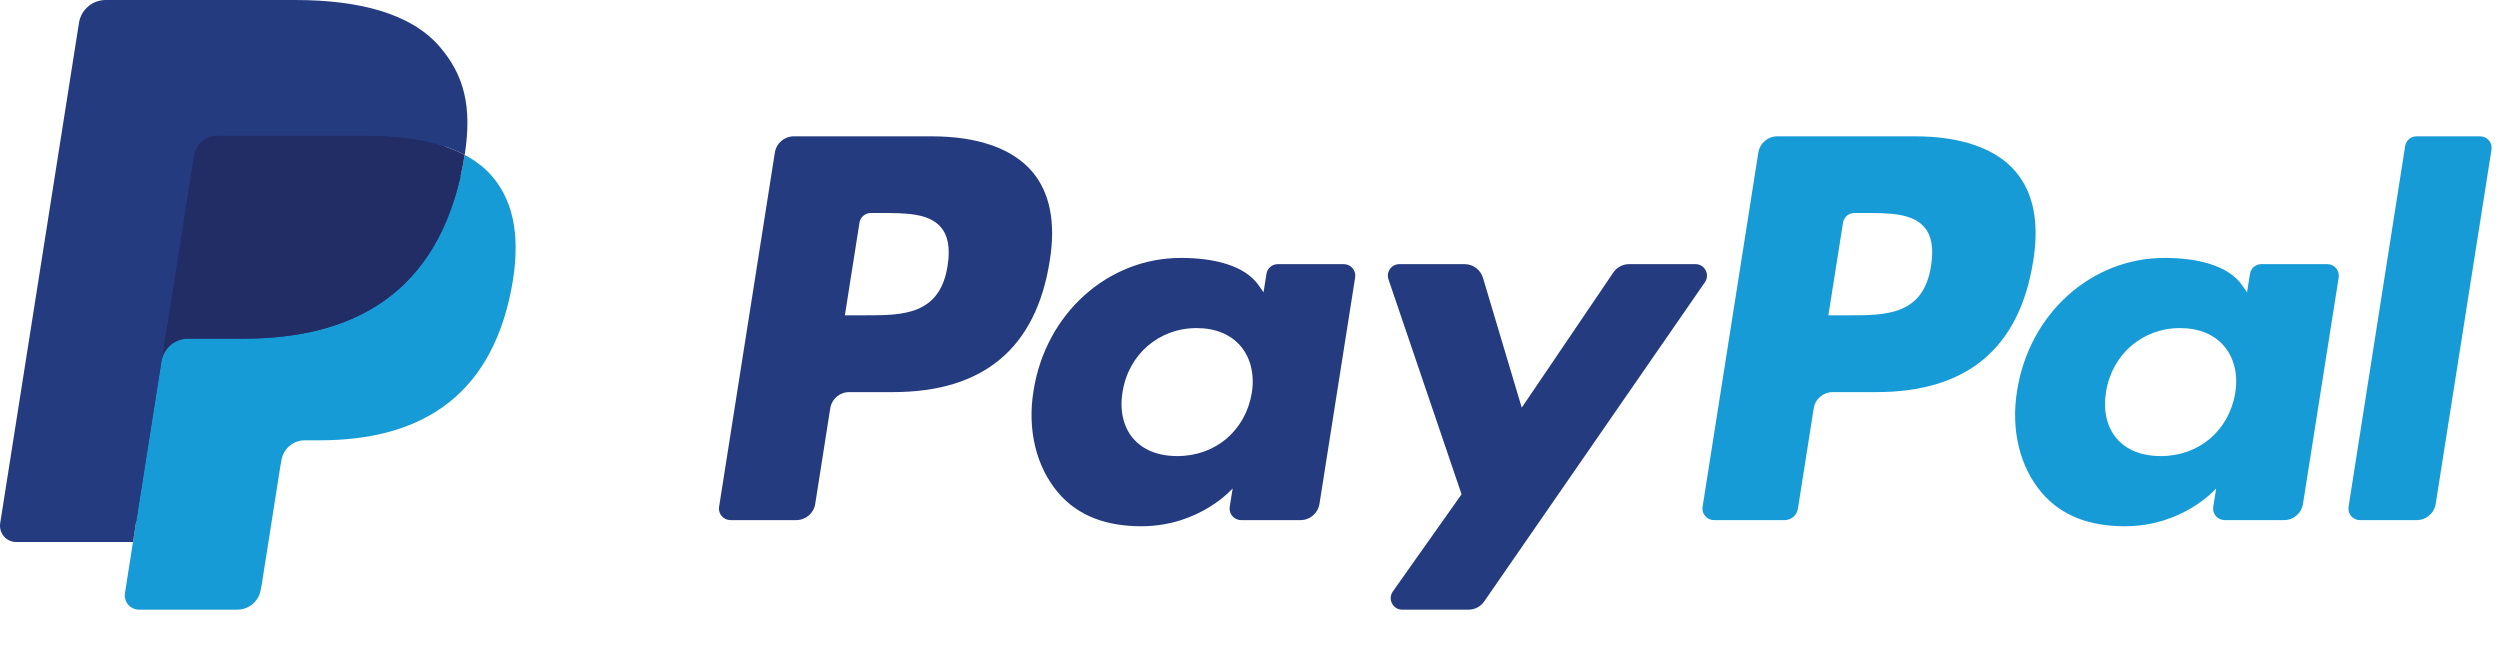
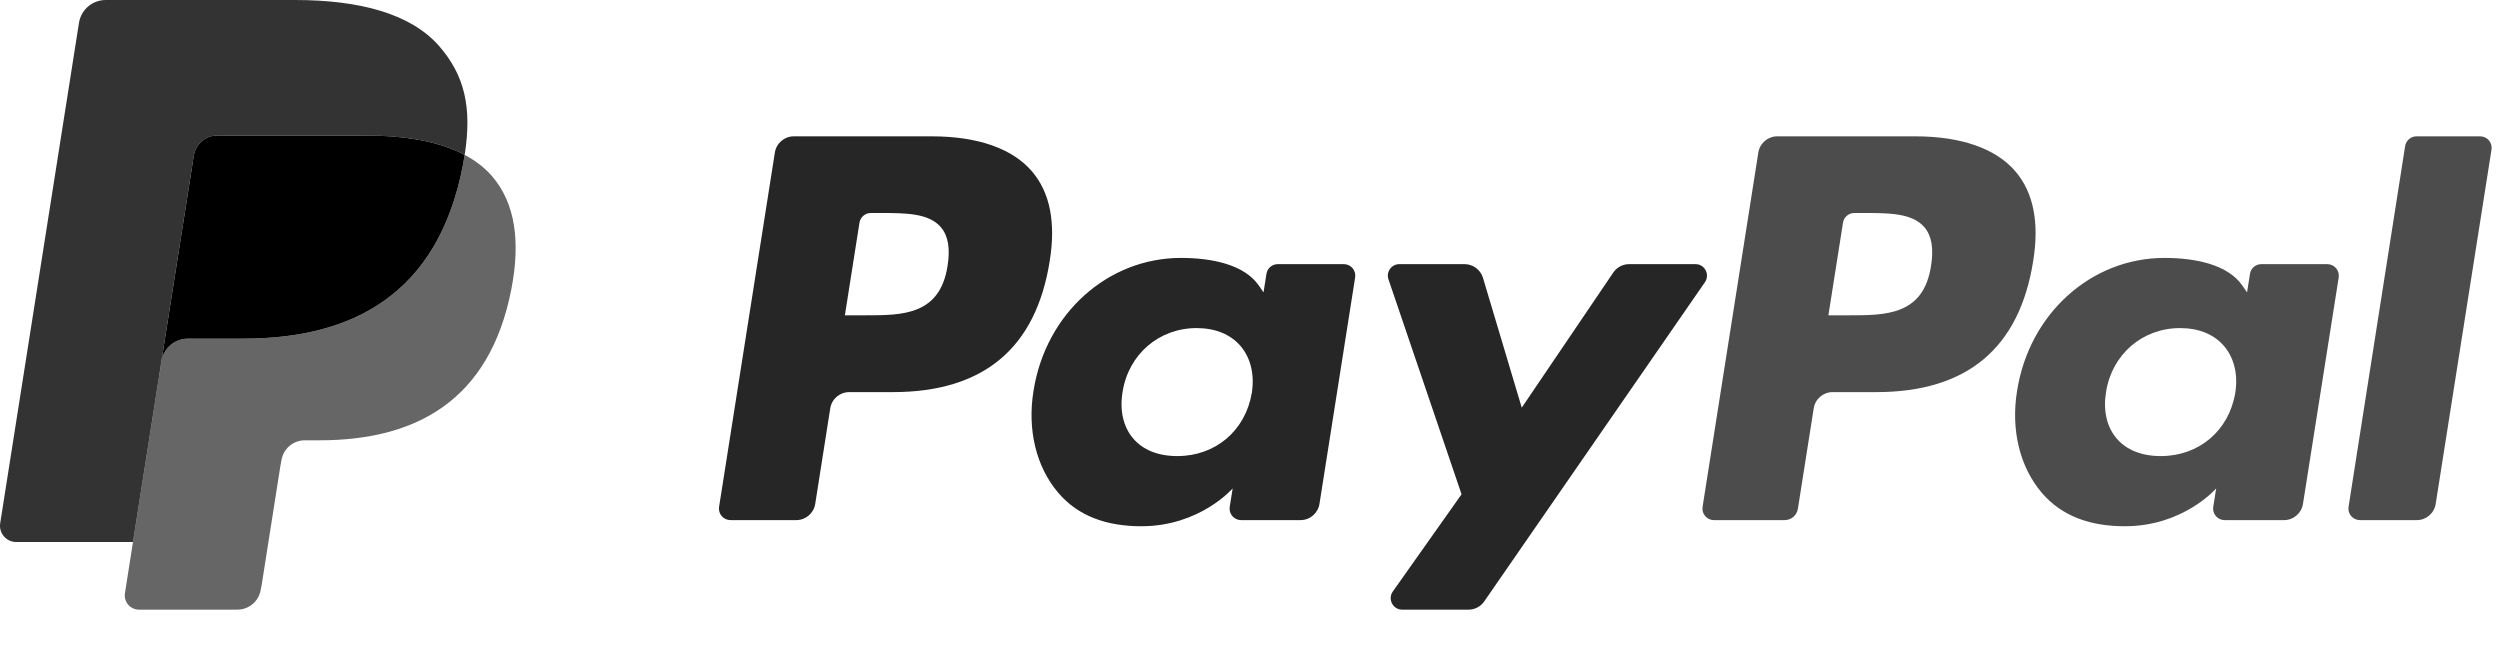
<svg xmlns="http://www.w3.org/2000/svg" width="100%" height="100%" viewBox="0 0 90 24" fill="none">
-   <path d="M33.54 4.908H28.576C28.237 4.908 27.948 5.156 27.895 5.492L25.887 18.246C25.847 18.497 26.042 18.724 26.297 18.724H28.666C29.006 18.724 29.295 18.477 29.348 18.14L29.889 14.7C29.942 14.364 30.231 14.116 30.57 14.116H32.142C35.411 14.116 37.298 12.531 37.791 9.389C38.013 8.015 37.801 6.935 37.158 6.178C36.453 5.348 35.202 4.908 33.54 4.908ZM34.113 9.567C33.841 11.351 32.48 11.351 31.165 11.351H30.416L30.941 8.018C30.972 7.817 31.146 7.668 31.35 7.668H31.693C32.589 7.668 33.435 7.668 33.872 8.18C34.133 8.486 34.212 8.94 34.113 9.567Z" fill="#253B80" />
-   <path d="M48.378 9.509H46.001C45.798 9.509 45.623 9.657 45.592 9.859L45.487 10.525L45.321 10.284C44.806 9.535 43.659 9.285 42.514 9.285C39.887 9.285 37.643 11.278 37.206 14.075C36.979 15.47 37.302 16.804 38.092 17.734C38.816 18.589 39.853 18.945 41.086 18.945C43.202 18.945 44.376 17.582 44.376 17.582L44.27 18.244C44.23 18.497 44.425 18.724 44.678 18.724H46.819C47.159 18.724 47.447 18.476 47.501 18.14L48.785 9.988C48.826 9.737 48.632 9.509 48.378 9.509ZM45.065 14.145C44.835 15.505 43.758 16.419 42.383 16.419C41.693 16.419 41.141 16.197 40.787 15.777C40.435 15.359 40.302 14.765 40.414 14.103C40.628 12.754 41.724 11.811 43.077 11.811C43.752 11.811 44.301 12.036 44.663 12.46C45.025 12.888 45.169 13.486 45.065 14.145Z" fill="#253B80" />
-   <path d="M61.038 9.509H58.649C58.421 9.509 58.207 9.622 58.078 9.812L54.783 14.675L53.387 10.002C53.299 9.71 53.03 9.509 52.725 9.509H50.377C50.092 9.509 49.894 9.788 49.985 10.057L52.616 17.794L50.142 21.293C49.948 21.569 50.144 21.948 50.48 21.948H52.866C53.092 21.948 53.304 21.837 53.432 21.651L61.377 10.16C61.567 9.885 61.372 9.509 61.038 9.509Z" fill="#253B80" />
-   <path d="M68.946 4.908H63.981C63.642 4.908 63.353 5.156 63.3 5.492L61.293 18.246C61.253 18.497 61.447 18.724 61.701 18.724H64.248C64.485 18.724 64.687 18.551 64.724 18.316L65.294 14.7C65.346 14.364 65.636 14.116 65.975 14.116H67.546C70.816 14.116 72.703 12.531 73.196 9.389C73.419 8.015 73.205 6.935 72.562 6.178C71.858 5.348 70.607 4.908 68.946 4.908ZM69.518 9.567C69.248 11.351 67.887 11.351 66.57 11.351H65.822L66.348 8.018C66.379 7.817 66.552 7.668 66.756 7.668H67.099C67.995 7.668 68.841 7.668 69.278 8.18C69.539 8.486 69.618 8.94 69.518 9.567Z" fill="#179BD7" />
-   <path d="M83.783 9.509H81.407C81.203 9.509 81.03 9.657 80.999 9.859L80.894 10.525L80.727 10.284C80.213 9.535 79.066 9.285 77.921 9.285C75.294 9.285 73.051 11.278 72.614 14.075C72.388 15.47 72.709 16.804 73.499 17.734C74.225 18.589 75.26 18.945 76.493 18.945C78.609 18.945 79.783 17.582 79.783 17.582L79.677 18.244C79.637 18.497 79.832 18.724 80.086 18.724H82.227C82.566 18.724 82.855 18.476 82.907 18.14L84.193 9.988C84.232 9.737 84.038 9.509 83.783 9.509ZM80.469 14.145C80.242 15.505 79.162 16.419 77.788 16.419C77.099 16.419 76.546 16.197 76.192 15.777C75.84 15.359 75.708 14.765 75.819 14.103C76.034 12.754 77.129 11.811 78.482 11.811C79.157 11.811 79.706 12.036 80.067 12.46C80.431 12.888 80.575 13.486 80.469 14.145Z" fill="#179BD7" />
-   <path d="M86.585 5.258L84.548 18.246C84.508 18.497 84.702 18.724 84.956 18.724H87.004C87.344 18.724 87.633 18.477 87.685 18.14L89.694 5.387C89.734 5.135 89.54 4.908 89.287 4.908H86.993C86.79 4.908 86.616 5.057 86.585 5.258Z" fill="#179BD7" />
-   <path d="M5.274 21.203L5.653 18.787L4.808 18.767H0.77L3.576 0.94C3.585 0.886 3.613 0.836 3.655 0.8C3.696 0.764 3.749 0.745 3.804 0.745H10.612C12.872 0.745 14.432 1.216 15.246 2.146C15.628 2.583 15.871 3.039 15.989 3.54C16.112 4.067 16.114 4.696 15.994 5.463L15.985 5.519V6.011L16.367 6.228C16.689 6.399 16.944 6.594 17.14 6.818C17.467 7.191 17.678 7.665 17.767 8.228C17.859 8.806 17.829 9.494 17.678 10.273C17.504 11.169 17.222 11.949 16.842 12.588C16.492 13.176 16.046 13.664 15.517 14.042C15.012 14.402 14.412 14.674 13.733 14.849C13.075 15.02 12.326 15.107 11.503 15.107H10.973C10.595 15.107 10.227 15.244 9.938 15.489C9.648 15.739 9.457 16.081 9.398 16.455L9.358 16.672L8.687 20.93L8.657 21.087C8.649 21.136 8.635 21.161 8.615 21.177C8.597 21.193 8.57 21.203 8.545 21.203H5.274Z" fill="#253B80" />
-   <path d="M16.728 5.576C16.708 5.706 16.685 5.839 16.659 5.976C15.761 10.595 12.689 12.191 8.766 12.191H6.769C6.289 12.191 5.885 12.54 5.81 13.014L4.787 19.513L4.498 21.355C4.449 21.666 4.689 21.947 5.002 21.947H8.545C8.964 21.947 9.321 21.642 9.387 21.227L9.422 21.047L10.089 16.805L10.132 16.572C10.197 16.156 10.554 15.851 10.973 15.851H11.503C14.936 15.851 17.623 14.455 18.408 10.414C18.736 8.726 18.566 7.316 17.698 6.325C17.435 6.026 17.11 5.778 16.728 5.576Z" fill="#179BD7" />
-   <path d="M15.789 5.201C15.652 5.161 15.511 5.124 15.365 5.092C15.219 5.06 15.07 5.031 14.916 5.007C14.377 4.919 13.787 4.878 13.155 4.878H7.819C7.688 4.878 7.563 4.908 7.451 4.961C7.205 5.08 7.022 5.313 6.978 5.599L5.843 12.804L5.81 13.014C5.885 12.54 6.289 12.191 6.769 12.191H8.766C12.689 12.191 15.761 10.594 16.659 5.976C16.686 5.839 16.708 5.706 16.728 5.576C16.501 5.455 16.255 5.352 15.99 5.264C15.925 5.242 15.857 5.221 15.789 5.201Z" fill="#222D65" />
-   <path d="M6.978 5.599C7.022 5.313 7.205 5.08 7.451 4.962C7.564 4.908 7.688 4.879 7.819 4.879H13.155C13.787 4.879 14.377 4.92 14.916 5.007C15.07 5.032 15.219 5.06 15.365 5.092C15.511 5.125 15.652 5.161 15.789 5.201C15.857 5.222 15.925 5.243 15.991 5.264C16.256 5.352 16.502 5.456 16.729 5.576C16.996 3.869 16.727 2.707 15.806 1.655C14.79 0.496 12.958 0 10.613 0H3.805C3.326 0 2.917 0.349 2.843 0.824L0.007 18.835C-0.049 19.191 0.226 19.513 0.584 19.513H4.787L5.843 12.804L6.978 5.599Z" fill="#253B80" />
+   <path fill="currentColor" opacity="0.85" d="M33.54 4.908H28.576C28.237 4.908 27.948 5.156 27.895 5.492L25.887 18.246C25.847 18.497 26.042 18.724 26.297 18.724H28.666C29.006 18.724 29.295 18.477 29.348 18.14L29.889 14.7C29.942 14.364 30.231 14.116 30.57 14.116H32.142C35.411 14.116 37.298 12.531 37.791 9.389C38.013 8.015 37.801 6.935 37.158 6.178C36.453 5.348 35.202 4.908 33.54 4.908ZM34.113 9.567C33.841 11.351 32.48 11.351 31.165 11.351H30.416L30.941 8.018C30.972 7.817 31.146 7.668 31.35 7.668H31.693C32.589 7.668 33.435 7.668 33.872 8.18C34.133 8.486 34.212 8.94 34.113 9.567Z" />
+   <path fill="currentColor" opacity="0.85" d="M48.378 9.509H46.001C45.798 9.509 45.623 9.657 45.592 9.859L45.487 10.525L45.321 10.284C44.806 9.535 43.659 9.285 42.514 9.285C39.887 9.285 37.643 11.278 37.206 14.075C36.979 15.47 37.302 16.804 38.092 17.734C38.816 18.589 39.853 18.945 41.086 18.945C43.202 18.945 44.376 17.582 44.376 17.582L44.27 18.244C44.23 18.497 44.425 18.724 44.678 18.724H46.819C47.159 18.724 47.447 18.476 47.501 18.14L48.785 9.988C48.826 9.737 48.632 9.509 48.378 9.509ZM45.065 14.145C44.835 15.505 43.758 16.419 42.383 16.419C41.693 16.419 41.141 16.197 40.787 15.777C40.435 15.359 40.302 14.765 40.414 14.103C40.628 12.754 41.724 11.811 43.077 11.811C43.752 11.811 44.301 12.036 44.663 12.46C45.025 12.888 45.169 13.486 45.065 14.145Z" />
+   <path fill="currentColor" opacity="0.85" d="M61.038 9.509H58.649C58.421 9.509 58.207 9.622 58.078 9.812L54.783 14.675L53.387 10.002C53.299 9.71 53.03 9.509 52.725 9.509H50.377C50.092 9.509 49.894 9.788 49.985 10.057L52.616 17.794L50.142 21.293C49.948 21.569 50.144 21.948 50.48 21.948H52.866C53.092 21.948 53.304 21.837 53.432 21.651L61.377 10.16C61.567 9.885 61.372 9.509 61.038 9.509Z" />
+   <path fill="currentColor" opacity="0.7" d="M68.946 4.908H63.981C63.642 4.908 63.353 5.156 63.3 5.492L61.293 18.246C61.253 18.497 61.447 18.724 61.701 18.724H64.248C64.485 18.724 64.687 18.551 64.724 18.316L65.294 14.7C65.346 14.364 65.636 14.116 65.975 14.116H67.546C70.816 14.116 72.703 12.531 73.196 9.389C73.419 8.015 73.205 6.935 72.562 6.178C71.858 5.348 70.607 4.908 68.946 4.908ZM69.518 9.567C69.248 11.351 67.887 11.351 66.57 11.351H65.822L66.348 8.018C66.379 7.817 66.552 7.668 66.756 7.668H67.099C67.995 7.668 68.841 7.668 69.278 8.18C69.539 8.486 69.618 8.94 69.518 9.567Z" />
+   <path fill="currentColor" opacity="0.7" d="M83.783 9.509H81.407C81.203 9.509 81.03 9.657 80.999 9.859L80.894 10.525L80.727 10.284C80.213 9.535 79.066 9.285 77.921 9.285C75.294 9.285 73.051 11.278 72.614 14.075C72.388 15.47 72.709 16.804 73.499 17.734C74.225 18.589 75.26 18.945 76.493 18.945C78.609 18.945 79.783 17.582 79.783 17.582L79.677 18.244C79.637 18.497 79.832 18.724 80.086 18.724H82.227C82.566 18.724 82.855 18.476 82.907 18.14L84.193 9.988C84.232 9.737 84.038 9.509 83.783 9.509ZM80.469 14.145C80.242 15.505 79.162 16.419 77.788 16.419C77.099 16.419 76.546 16.197 76.192 15.777C75.84 15.359 75.708 14.765 75.819 14.103C76.034 12.754 77.129 11.811 78.482 11.811C79.157 11.811 79.706 12.036 80.067 12.46C80.431 12.888 80.575 13.486 80.469 14.145Z" />
+   <path fill="currentColor" opacity="0.7" d="M86.585 5.258L84.548 18.246C84.508 18.497 84.702 18.724 84.956 18.724H87.004C87.344 18.724 87.633 18.477 87.685 18.14L89.694 5.387C89.734 5.135 89.54 4.908 89.287 4.908H86.993C86.79 4.908 86.616 5.057 86.585 5.258Z" />
+   <path fill="currentColor" opacity="0.6" d="M16.728 5.576C16.708 5.706 16.685 5.839 16.659 5.976C15.761 10.595 12.689 12.191 8.766 12.191H6.769C6.289 12.191 5.885 12.54 5.81 13.014L4.787 19.513L4.498 21.355C4.449 21.666 4.689 21.947 5.002 21.947H8.545C8.964 21.947 9.321 21.642 9.387 21.227L9.422 21.047L10.089 16.805L10.132 16.572C10.197 16.156 10.554 15.851 10.973 15.851H11.503C14.936 15.851 17.623 14.455 18.408 10.414C18.736 8.726 18.566 7.316 17.698 6.325C17.435 6.026 17.11 5.778 16.728 5.576Z" />
+   <path fill="currentColor" d="M15.789 5.201C15.652 5.161 15.511 5.124 15.365 5.092C15.219 5.06 15.07 5.031 14.916 5.007C14.377 4.919 13.787 4.878 13.155 4.878H7.819C7.688 4.878 7.563 4.908 7.451 4.961C7.205 5.08 7.022 5.313 6.978 5.599L5.843 12.804L5.81 13.014C5.885 12.54 6.289 12.191 6.769 12.191H8.766C12.689 12.191 15.761 10.594 16.659 5.976C16.686 5.839 16.708 5.706 16.728 5.576C16.501 5.455 16.255 5.352 15.99 5.264C15.925 5.242 15.857 5.221 15.789 5.201Z" />
+   <path fill="currentColor" opacity="0.8" d="M6.978 5.599C7.022 5.313 7.205 5.08 7.451 4.962C7.564 4.908 7.688 4.879 7.819 4.879H13.155C13.787 4.879 14.377 4.92 14.916 5.007C15.07 5.032 15.219 5.06 15.365 5.092C15.511 5.125 15.652 5.161 15.789 5.201C15.857 5.222 15.925 5.243 15.991 5.264C16.256 5.352 16.502 5.456 16.729 5.576C16.996 3.869 16.727 2.707 15.806 1.655C14.79 0.496 12.958 0 10.613 0H3.805C3.326 0 2.917 0.349 2.843 0.824L0.007 18.835C-0.049 19.191 0.226 19.513 0.584 19.513H4.787L5.843 12.804L6.978 5.599Z" />
</svg>
